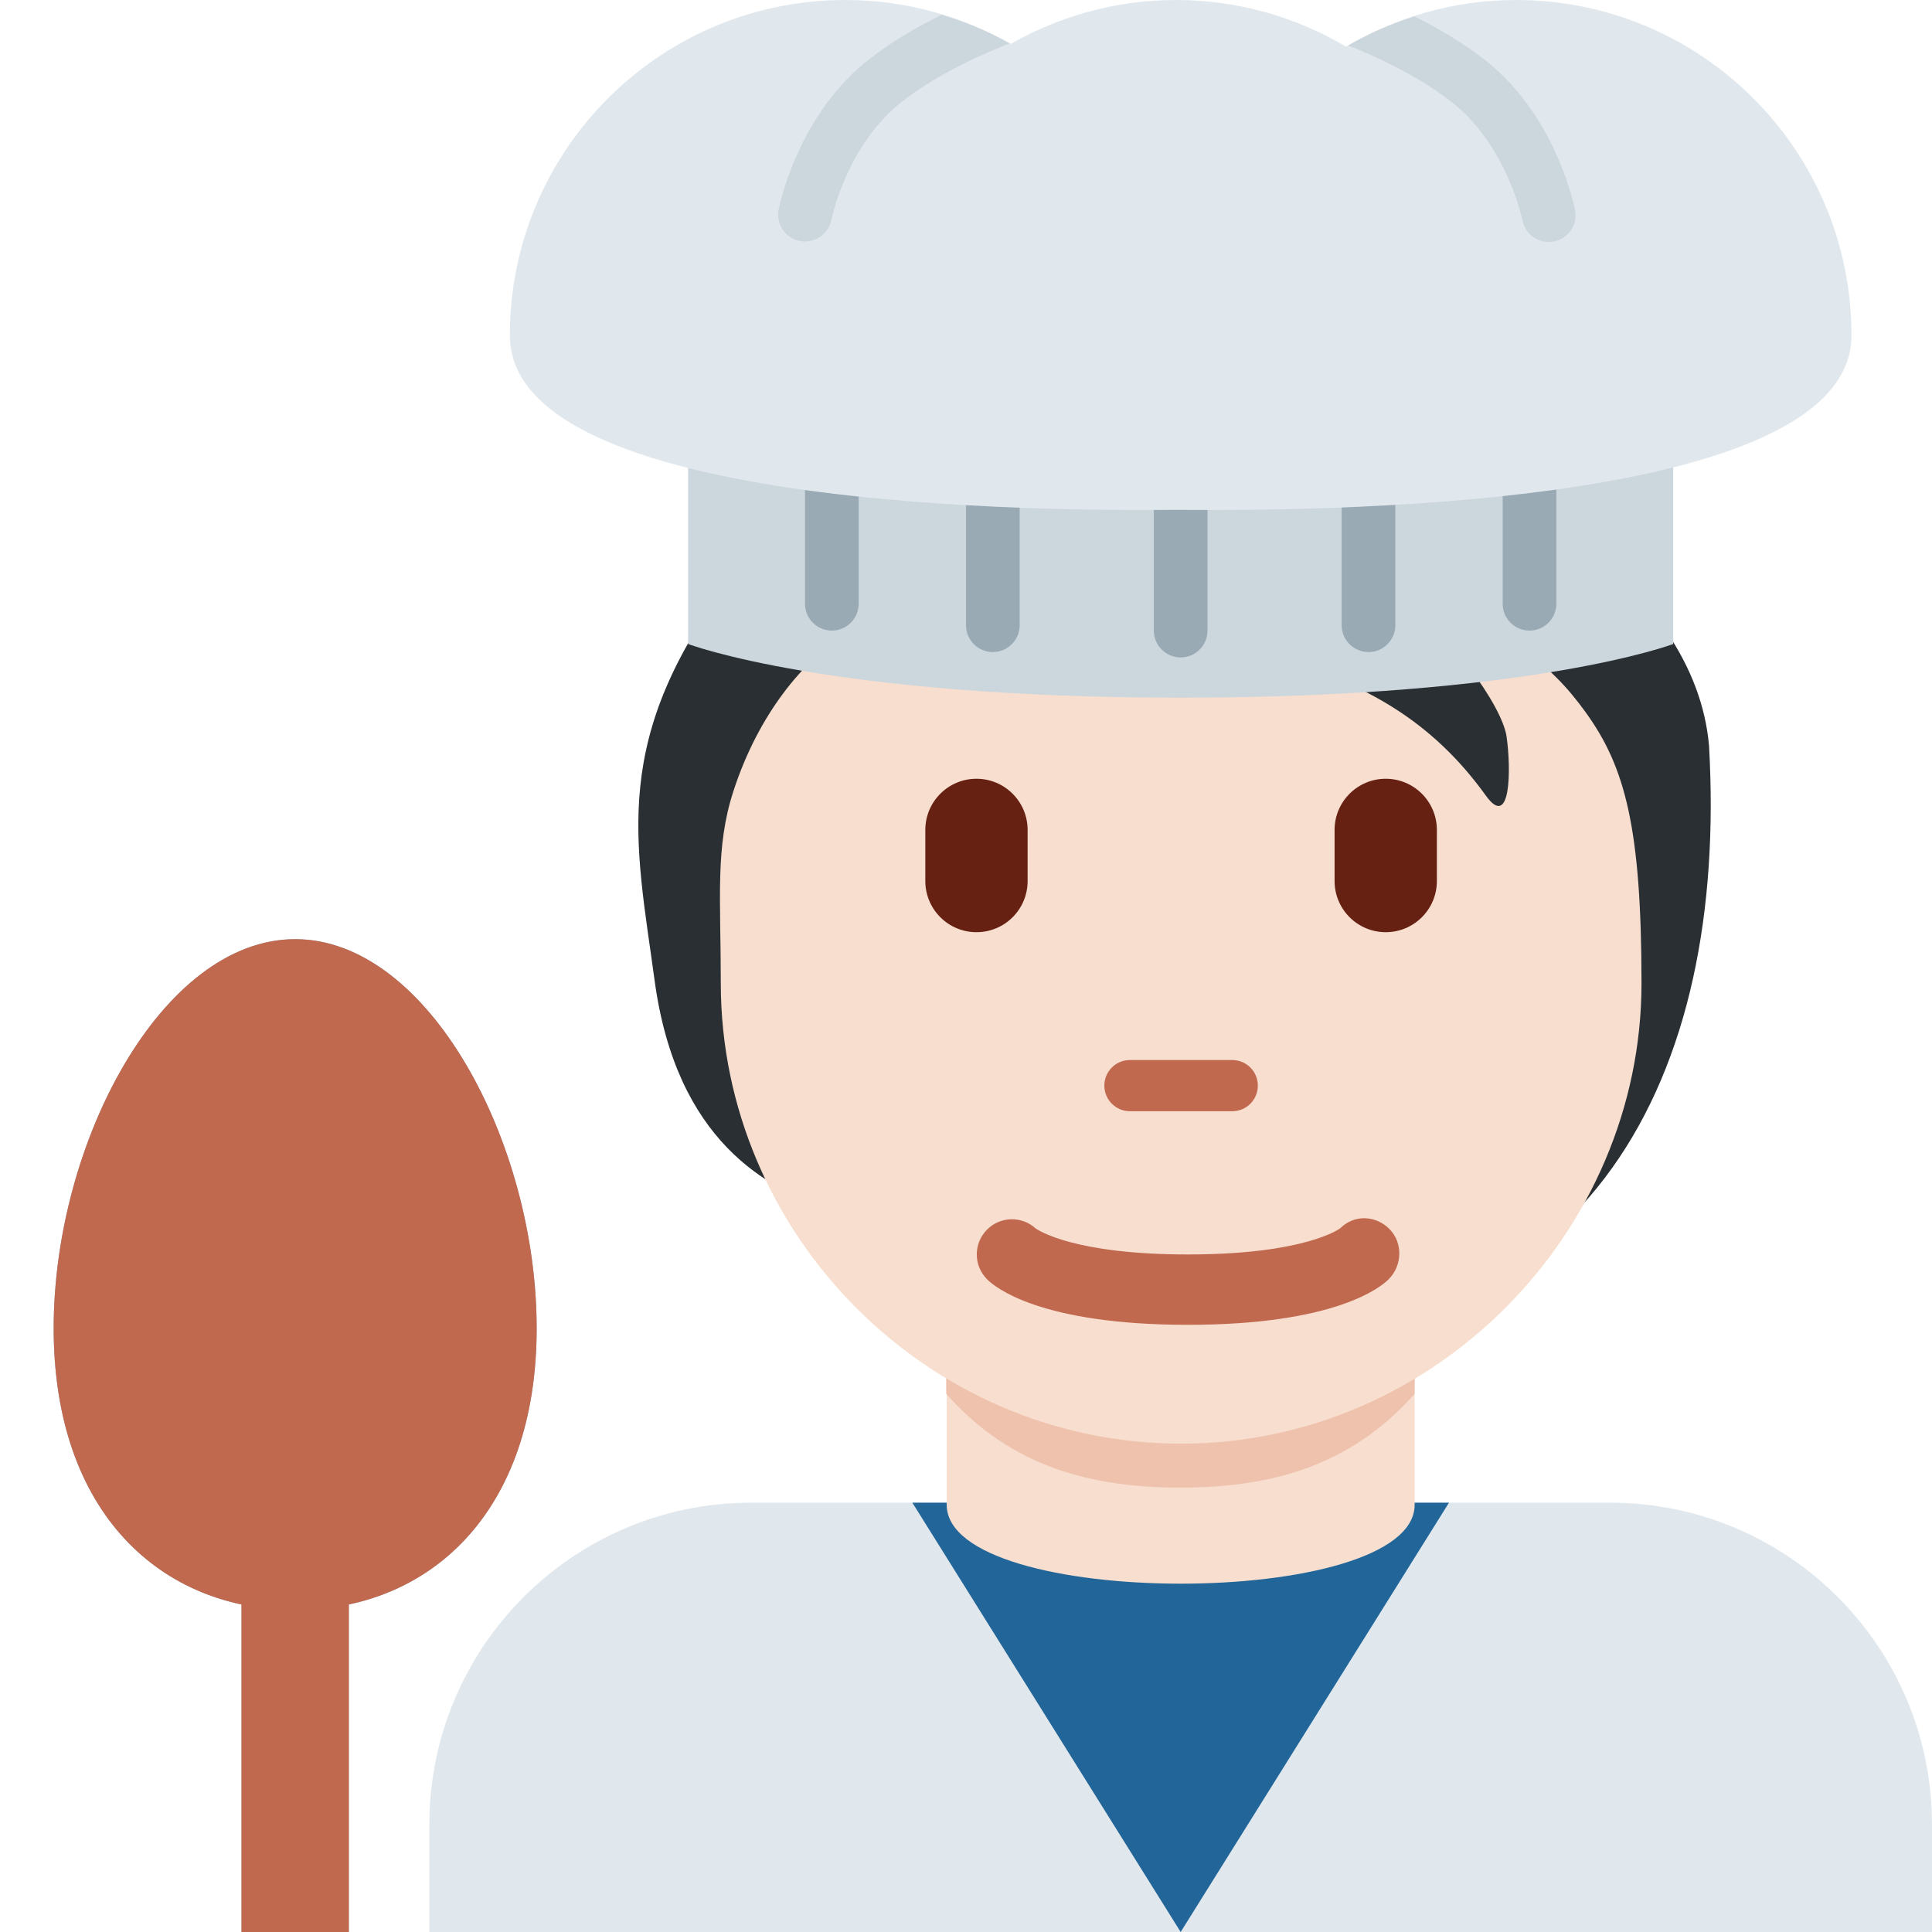
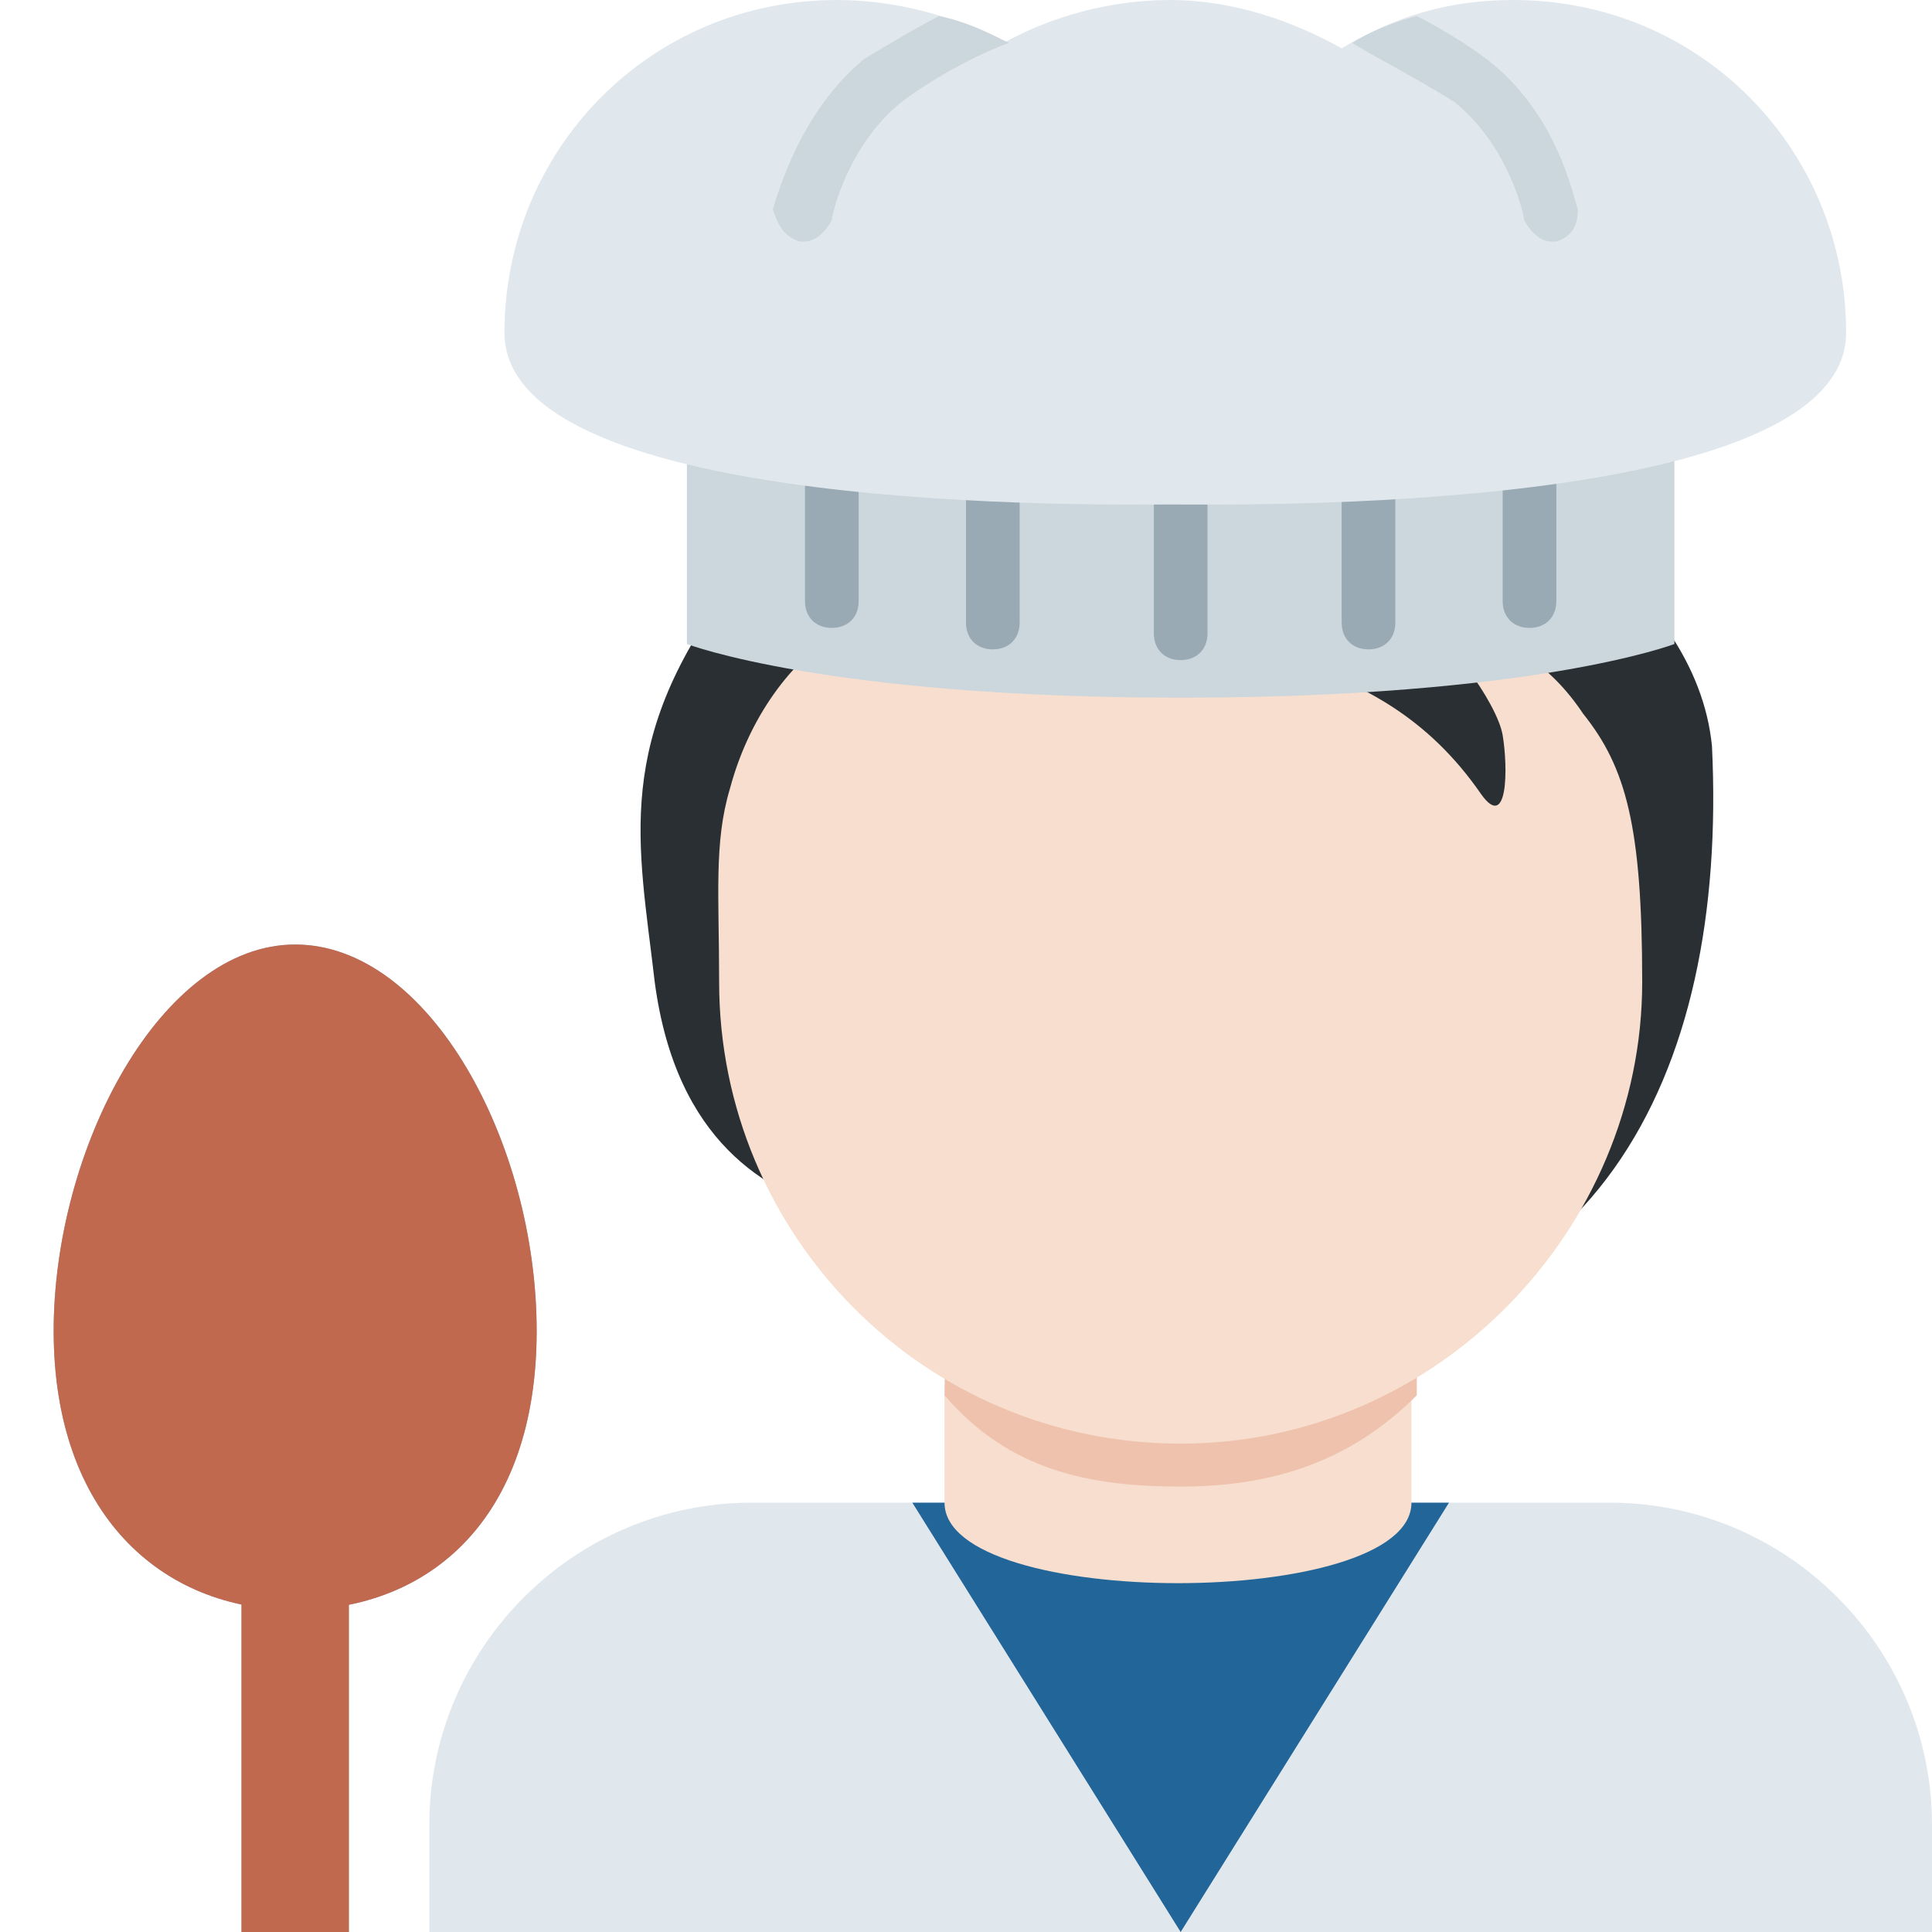
- <svg xmlns="http://www.w3.org/2000/svg" viewBox="0 0 36 36">
-   <path fill="#E1E8ED" d="M36 36v-2c0-3.314-2.686-6-6-6H14c-3.313 0-6 2.686-6 6v2h28z" />
-   <path fill="#269" d="M22 36l5-8H17z" />
-   <path fill="#F7DECE" d="M17.64 28.038c0 1.962 8.72 1.962 8.72 0v-3.749h-8.72v3.749z" />
-   <path fill="#EEC2AD" d="M17.632 25.973c1.216 1.374 2.724 1.746 4.364 1.746 1.639 0 3.146-.373 4.363-1.746v-3.491h-8.728v3.491z" />
-   <path fill="#292F33" d="M23.157 6.984c-1.925-.623 1.444-3.7.312-2.228-2.944.057-7.652 3.158-9.802 5.97-2.317 3.03-1.824 4.933-1.469 7.546.403 2.96 2.067 3.907 3.397 4.303 1.914 2.529 3.949 2.421 7.366 2.421 6.672 0 9.24-4.913 8.884-11.106-.267-2.981-3.848-5.34-8.688-6.906z" />
-   <path fill="#F7DECE" d="M29.547 13.273c-.646-.894-1.472-1.614-3.284-1.868.68.311 1.725 1.727 1.81 2.321.085.595.082 1.75-.386 1.099-2.049-2.851-4.878-2.401-7.204-3.856-1.624-1.016-2.119-2.141-2.119-2.141s-.198 1.5-2.661 3.029c-.714.443-1.566 1.43-2.038 2.888-.34 1.048-.234 1.982-.234 3.578 0 4.66 3.841 8.578 8.578 8.578s8.578-3.953 8.578-8.578c-.001-2.898-.304-4.031-1.04-5.05z" />
-   <path fill="#C1694F" d="M22.961 20.706h-1.906c-.263 0-.477-.213-.477-.477s.213-.477.477-.477h1.906c.263 0 .477.213.477.477s-.213.477-.477.477z" />
-   <path fill="#662113" d="M18.195 17.37c-.526 0-.953-.427-.953-.953v-.953c0-.526.427-.953.953-.953s.953.427.953.953v.953c0 .527-.426.953-.953.953zm7.626 0c-.526 0-.953-.427-.953-.953v-.953c0-.526.427-.953.953-.953s.953.427.953.953v.953c0 .527-.427.953-.953.953z" />
-   <path fill="#C1694F" d="M22.134 24.686c-2.754 0-3.6-.705-3.741-.848-.256-.256-.256-.671 0-.927.248-.248.646-.255.902-.023.052.037.721.487 2.839.487 2.2 0 2.836-.485 2.842-.49.256-.255.657-.243.913.015.256.256.242.683-.014.938-.142.143-.987.848-3.741.848" />
-   <path fill="#CCD6DD" d="M31.178 12S28.556 13 22 13s-9.178-1-9.178-1V6h18.355v6z" />
-   <path fill="#99AAB5" d="M16 11.25c0 .276-.224.5-.5.5s-.5-.224-.5-.5v-3c0-.276.224-.5.5-.5s.5.224.5.5v3zm13 0c0 .276-.224.5-.5.5s-.5-.224-.5-.5v-3c0-.276.224-.5.5-.5s.5.224.5.5v3zm-10 .4c0 .276-.224.5-.5.5s-.5-.224-.5-.5v-3c0-.276.224-.5.5-.5s.5.224.5.5v3zm3.5.1c0 .276-.224.5-.5.5s-.5-.224-.5-.5v-3c0-.276.224-.5.5-.5s.5.224.5.5v3zm3.5-.1c0 .276-.224.5-.5.5s-.5-.224-.5-.5v-3c0-.276.224-.5.5-.5s.5.224.5.5v3z" />
-   <path fill="#E1E8ED" d="M28.25 0c-1.157 0-2.237.32-3.167.869C24.153.32 23.073 0 21.916 0c-1.122 0-2.173.3-3.083.818C17.923.3 16.872 0 15.75 0 12.298 0 9.5 2.798 9.5 6.25S20.794 9.5 21.916 9.5c1.157 0 12.584.202 12.584-3.25S31.701 0 28.25 0z" />
-   <path fill="#99AAB5" d="M10 24.75C10 28.202 7.985 30 5.5 30S1 28.202 1 24.75s2.015-7.25 4.5-7.25 4.5 3.798 4.5 7.25z" />
-   <path fill="#99AAB5" d="M4.5 28h2v8h-2z" />
-   <path fill="#C1694F" d="M10 24.75C10 28.202 7.985 30 5.5 30S1 28.202 1 24.75s2.015-7.25 4.5-7.25 4.5 3.798 4.5 7.25z" />
-   <path fill="#C1694F" d="M4.5 28h2v8h-2z" />
-   <path fill="#CCD6DD" d="M14.894 4.489c.036.008.071.011.106.011.231 0 .438-.16.488-.394.031-.145.334-1.441 1.319-2.212.76-.595 1.749-.987 2.007-1.084-.396-.225-.824-.4-1.268-.535-.423.21-.914.486-1.355.832-1.236.967-1.617 2.492-1.681 2.788-.057.27.115.536.384.594zm12.157-2.586c.986.772 1.289 2.066 1.319 2.211.051.235.258.395.489.395.034 0 .069-.003.105-.011.27-.058.441-.324.384-.594-.064-.296-.443-1.82-1.681-2.789-.426-.333-.896-.602-1.309-.809-.434.139-.851.317-1.237.542.337.132 1.227.504 1.93 1.055z" />
+ <svg xmlns="http://www.w3.org/2000/svg" version="1.1" id="Layer_1" x="0px" y="0px" viewBox="0 0 36 36" style="enable-background:new 0 0 36 36;" xml:space="preserve">
+   <style type="text/css">
+ 	.st0{fill:#E1E8ED;}
+ 	.st1{fill:#226699;}
+ 	.st2{fill:#F7DECE;}
+ 	.st3{fill:#EEC2AD;}
+ 	.st4{fill:#292F33;}
+ 	.st5{fill:#CCD6DD;}
+ 	.st6{fill:#99AAB5;}
+ 	.st7{fill:#C1694F;}
+ </style>
+   <path class="st0" d="M36,36v-2c0-3.3-2.7-6-6-6H14c-3.3,0-6,2.7-6,6v2H36z" />
+   <path class="st1" d="M22,36l5-8H17L22,36z" />
+   <path class="st2" d="M17.6,28c0,2,8.7,2,8.7,0v-3.7h-8.7V28z" />
+   <path class="st3" d="M17.6,26c1.2,1.4,2.7,1.7,4.4,1.7c1.6,0,3.1-0.4,4.4-1.7v-3.5h-8.7L17.6,26L17.6,26z" />
+   <path class="st4" d="M23.2,7c-1.9-0.6,1.4-3.7,0.3-2.2c-2.9,0.1-7.7,3.2-9.8,6c-2.3,3-1.8,4.9-1.5,7.5c0.4,3,2.1,3.9,3.4,4.3  c1.9,2.5,3.9,2.4,7.4,2.4c6.7,0,9.2-4.9,8.9-11.1C31.6,10.9,28,8.5,23.2,7z" />
+   <path class="st2" d="M29.5,13.3c-0.6-0.9-1.5-1.6-3.3-1.9c0.7,0.3,1.7,1.7,1.8,2.3c0.1,0.6,0.1,1.8-0.4,1.1c-2-2.9-4.9-2.4-7.2-3.9  c-1.6-1-2.1-2.1-2.1-2.1s-0.2,1.5-2.7,3c-0.7,0.4-1.6,1.4-2,2.9c-0.3,1-0.2,2-0.2,3.6c0,4.7,3.8,8.6,8.6,8.6s8.6-4,8.6-8.6  C30.6,15.4,30.3,14.3,29.5,13.3z" />
+   <path class="st5" d="M31.2,12c0,0-2.6,1-9.2,1s-9.2-1-9.2-1V6h18.4L31.2,12L31.2,12z" />
+   <path class="st6" d="M16,11.2c0,0.3-0.2,0.5-0.5,0.5S15,11.5,15,11.2v-3c0-0.3,0.2-0.5,0.5-0.5S16,8,16,8.2V11.2z M29,11.2  c0,0.3-0.2,0.5-0.5,0.5S28,11.5,28,11.2v-3c0-0.3,0.2-0.5,0.5-0.5S29,8,29,8.2V11.2z M19,11.6c0,0.3-0.2,0.5-0.5,0.5  S18,11.9,18,11.6v-3c0-0.3,0.2-0.5,0.5-0.5S19,8.4,19,8.6V11.6z M22.5,11.8c0,0.3-0.2,0.5-0.5,0.5s-0.5-0.2-0.5-0.5v-3  c0-0.3,0.2-0.5,0.5-0.5s0.5,0.2,0.5,0.5V11.8z M26,11.6c0,0.3-0.2,0.5-0.5,0.5S25,11.9,25,11.6v-3c0-0.3,0.2-0.5,0.5-0.5  S26,8.4,26,8.6V11.6z" />
+   <path class="st0" d="M28.2,0c-1.2,0-2.2,0.3-3.2,0.9c-0.9-0.5-2-0.9-3.2-0.9c-1.1,0-2.2,0.3-3.1,0.8c-0.9-0.5-2-0.8-3.1-0.8  c-3.5,0-6.2,2.8-6.2,6.2s11.3,3.2,12.4,3.2c1.2,0,12.6,0.2,12.6-3.2S31.7,0,28.2,0z" />
+   <path class="st6" d="M10,24.8c0,3.5-2,5.2-4.5,5.2S1,28.2,1,24.8s2-7.2,4.5-7.2S10,21.3,10,24.8z" />
+   <path class="st6" d="M4.5,28h2v8h-2V28z" />
+   <path class="st7" d="M10,24.8c0,3.5-2,5.2-4.5,5.2S1,28.2,1,24.8s2-7.2,4.5-7.2S10,21.3,10,24.8z" />
+   <path class="st7" d="M4.5,28h2v8h-2V28z" />
+   <path class="st5" d="M14.9,4.5c0,0,0.1,0,0.1,0c0.2,0,0.4-0.2,0.5-0.4c0-0.1,0.3-1.4,1.3-2.2c0.8-0.6,1.7-1,2-1.1  c-0.4-0.2-0.8-0.4-1.3-0.5c-0.4,0.2-0.9,0.5-1.4,0.8c-1.2,1-1.6,2.5-1.7,2.8C14.5,4.2,14.6,4.4,14.9,4.5z M27.1,1.9  c1,0.8,1.3,2.1,1.3,2.2c0.1,0.2,0.3,0.4,0.5,0.4c0,0,0.1,0,0.1,0c0.3-0.1,0.4-0.3,0.4-0.6c-0.1-0.3-0.4-1.8-1.7-2.8  c-0.4-0.3-0.9-0.6-1.3-0.8c-0.4,0.1-0.9,0.3-1.2,0.5C25.5,1,26.3,1.4,27.1,1.9z" />
</svg>
